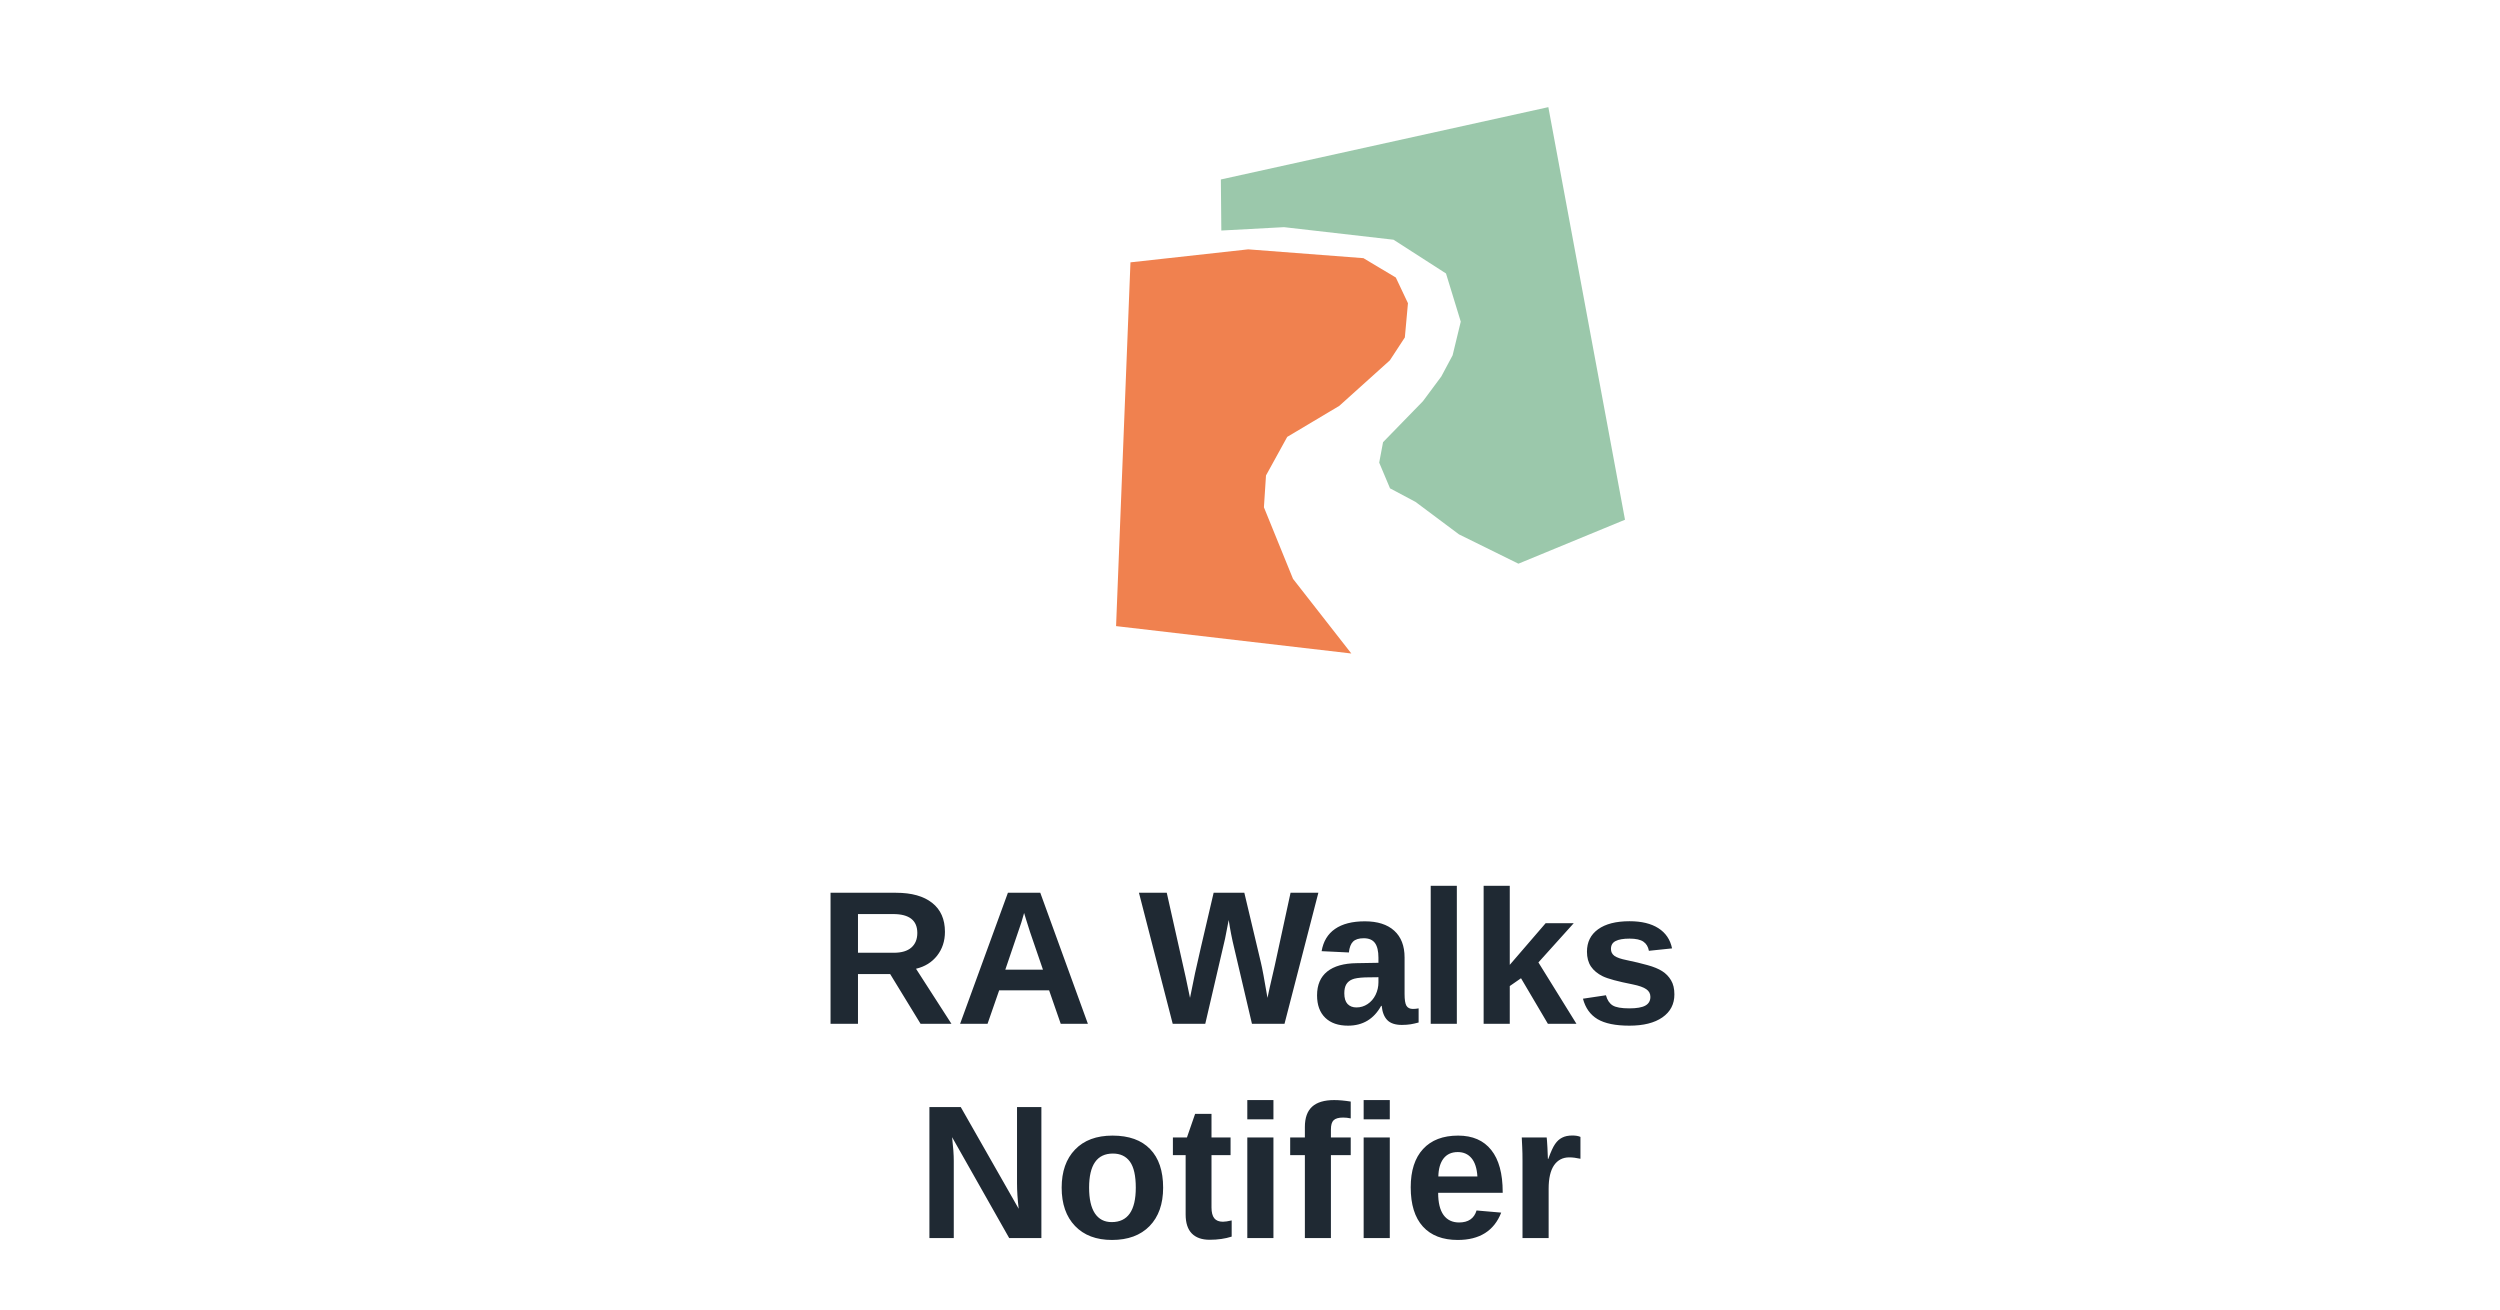
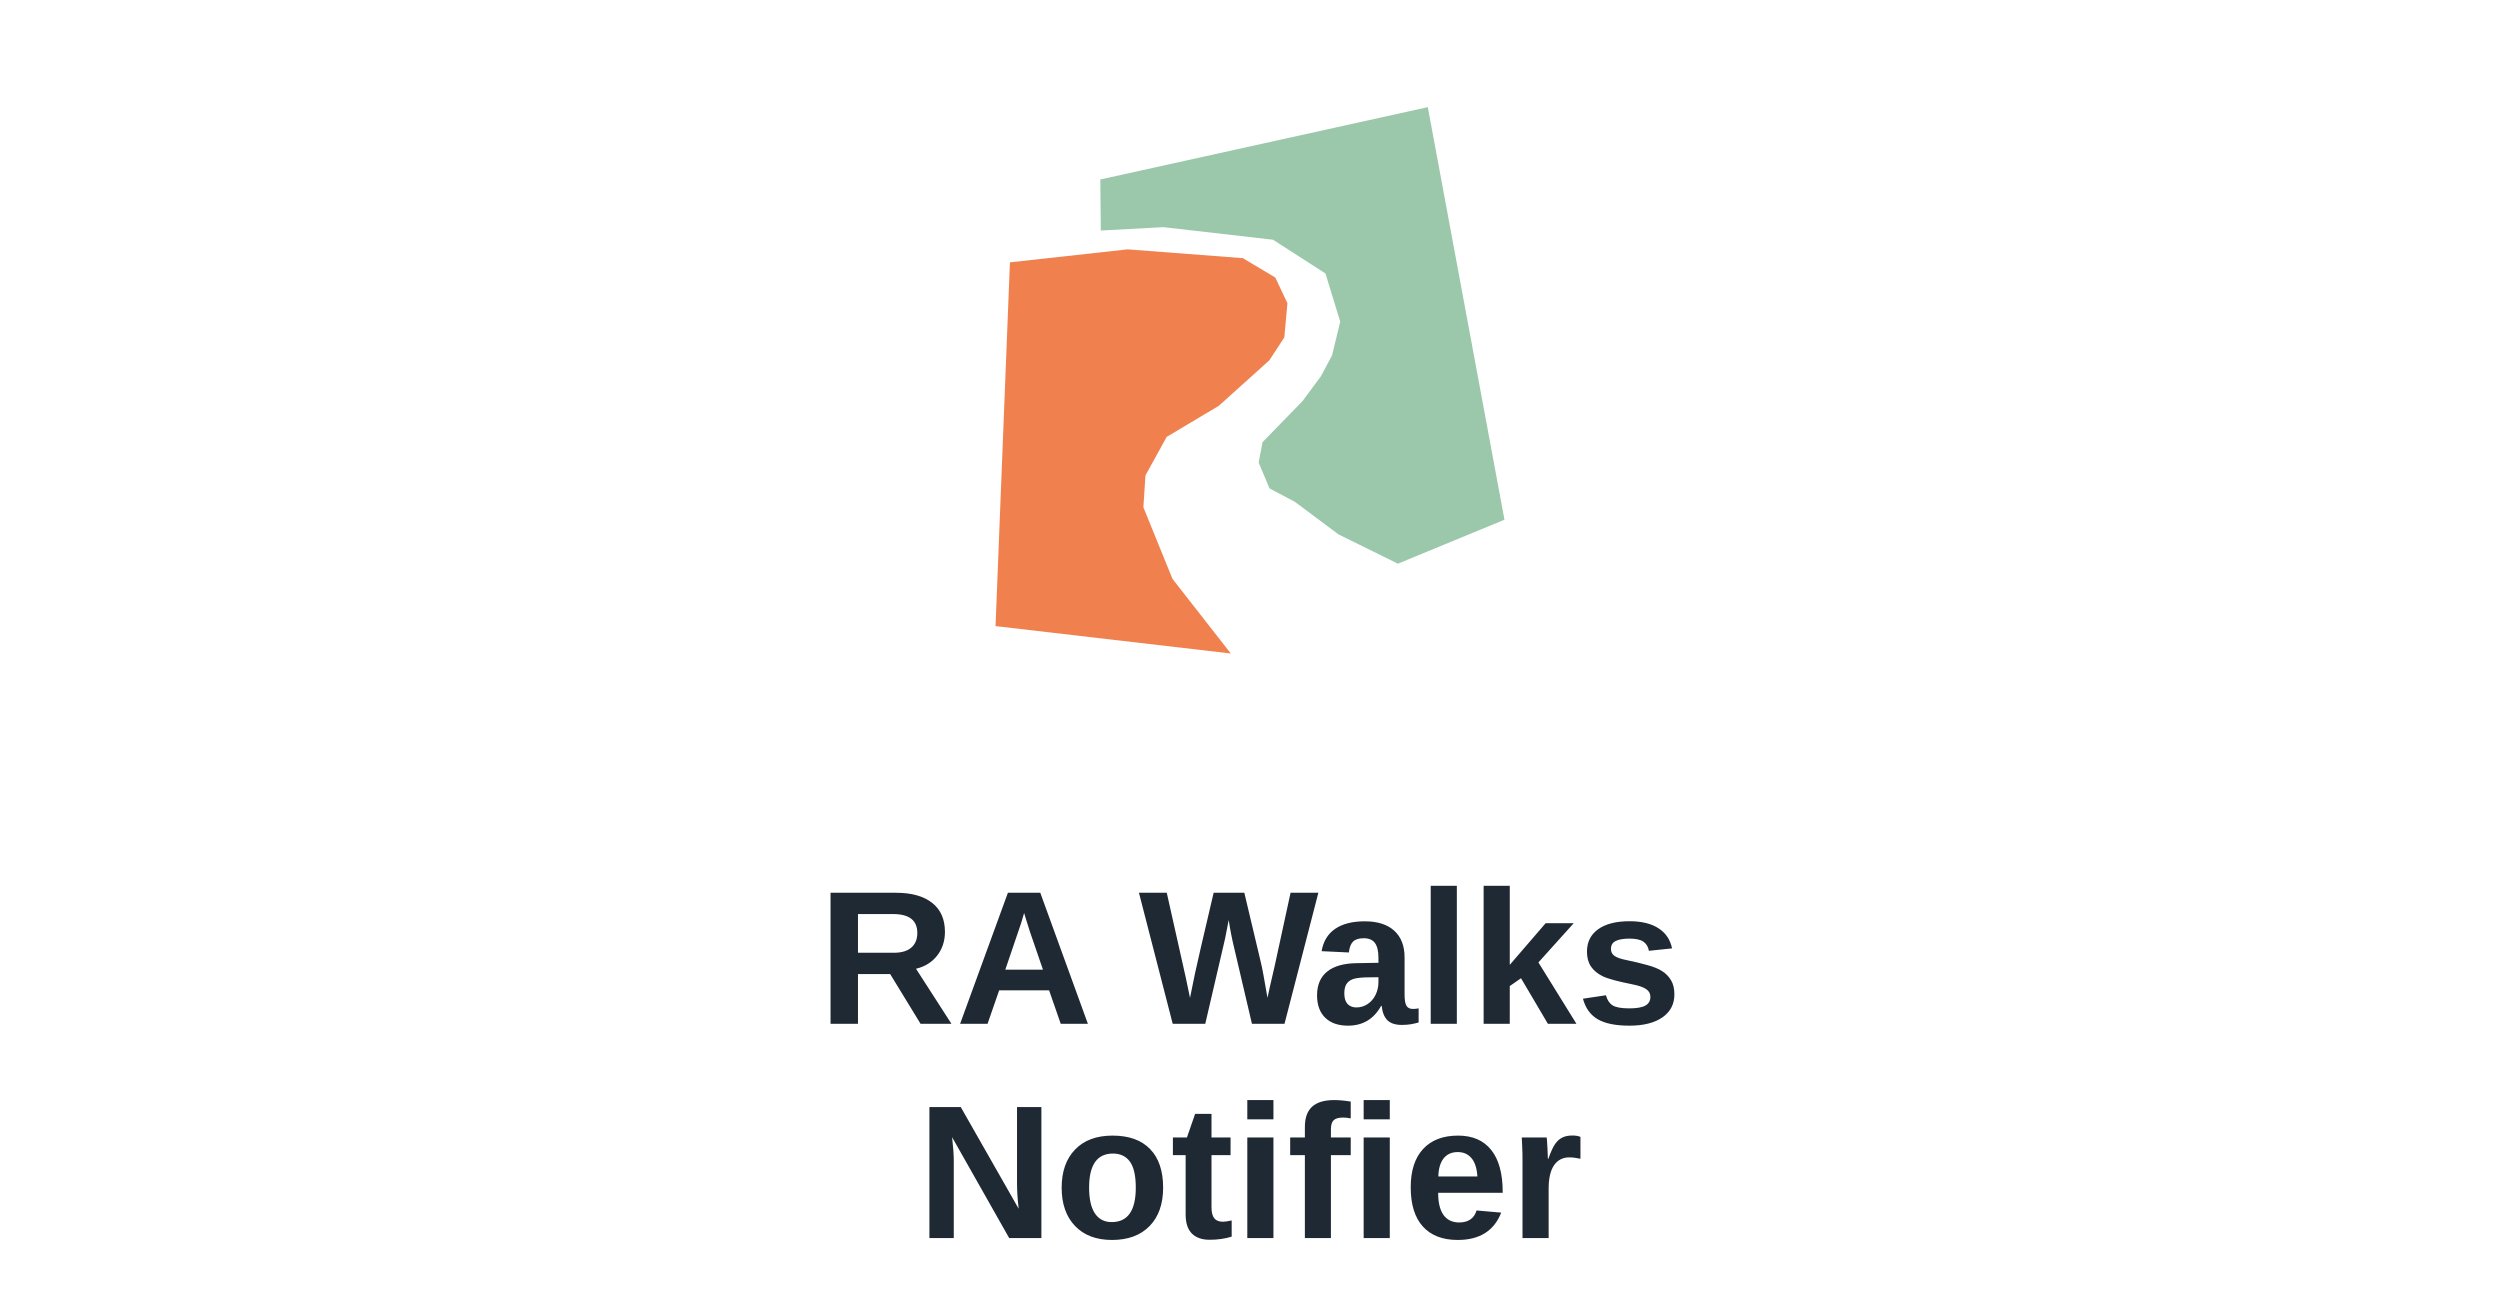
<svg xmlns="http://www.w3.org/2000/svg" width="420" height="220" viewBox="0 0 420 220" role="img" aria-label="RA Walks Notifier logo">
-   <g transform="translate(187.5 18) scale(1.9)">
+   <g transform="translate(167.25 18) scale(1.9)">
    <path fill="#9BC8AB" fill-rule="nonzero" d="M38.222 0L9.265 6.395l.042 4.515 5.541-.298 9.685 1.111 4.64 2.984 1.305 4.26-.721 2.976-.999 1.871-1.625 2.188-3.526 3.622-.341 1.809.957 2.273 2.256 1.2 3.843 2.871 5.254 2.591L45 36.481z" />
    <path fill="#F0814F" fill-rule="nonzero" d="M1.272 13.723L0 45.888l20.802 2.421-5.157-6.6-2.572-6.326.183-2.816 1.877-3.41 4.605-2.745 4.472-4.026 1.324-2.023.275-3.026-1.073-2.271-2.865-1.713-10.191-.779z" />
  </g>
  <text x="210" y="172" text-anchor="middle" font-family="-apple-system, BlinkMacSystemFont, 'Segoe UI', Arial, sans-serif" font-size="32" font-weight="700" fill="#1f2933">RA Walks</text>
  <text x="210" y="208" text-anchor="middle" font-family="-apple-system, BlinkMacSystemFont, 'Segoe UI', Arial, sans-serif" font-size="32" font-weight="700" fill="#1f2933">Notifier</text>
</svg>
